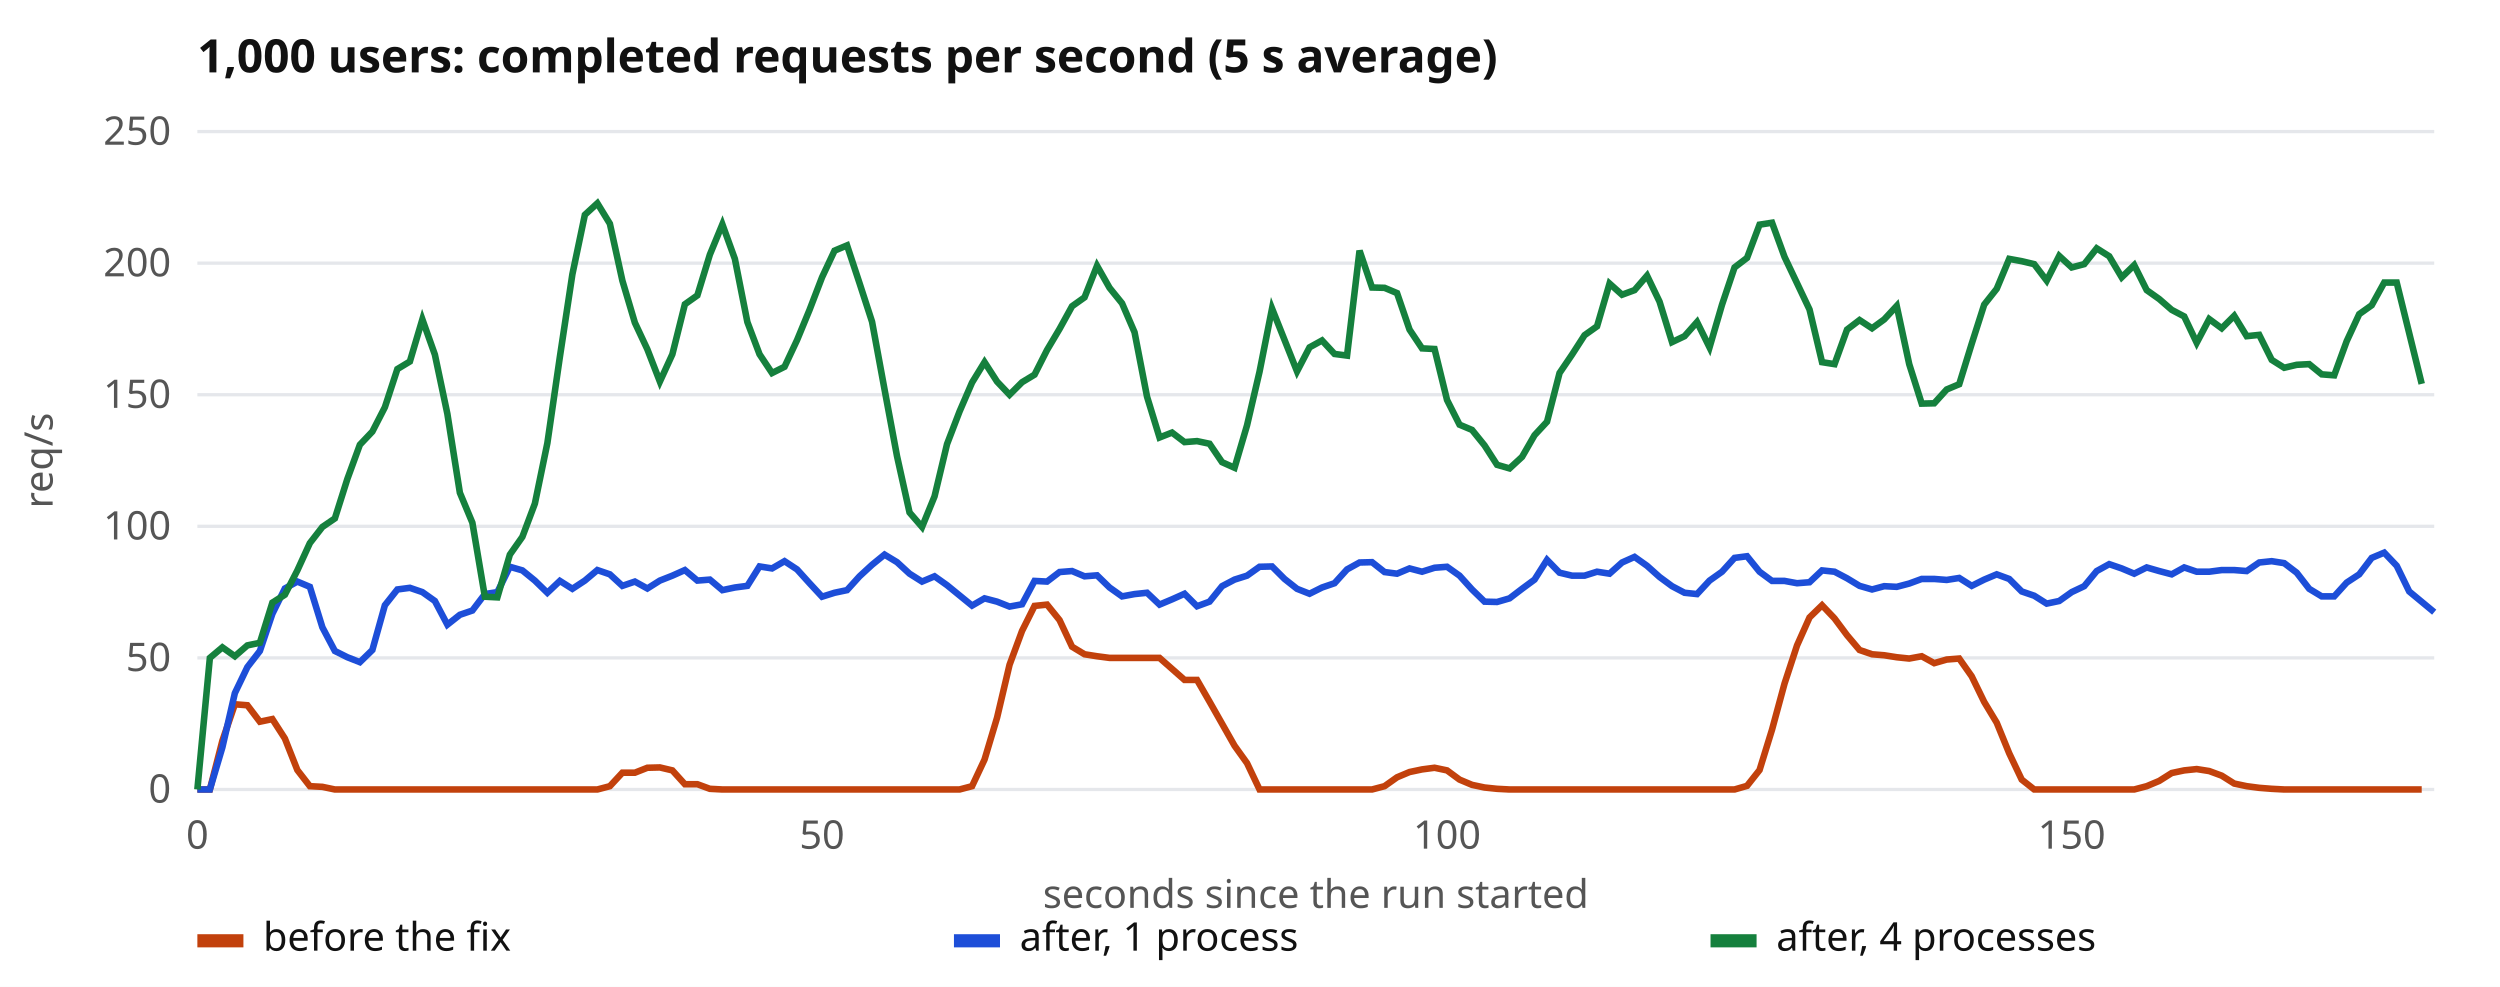
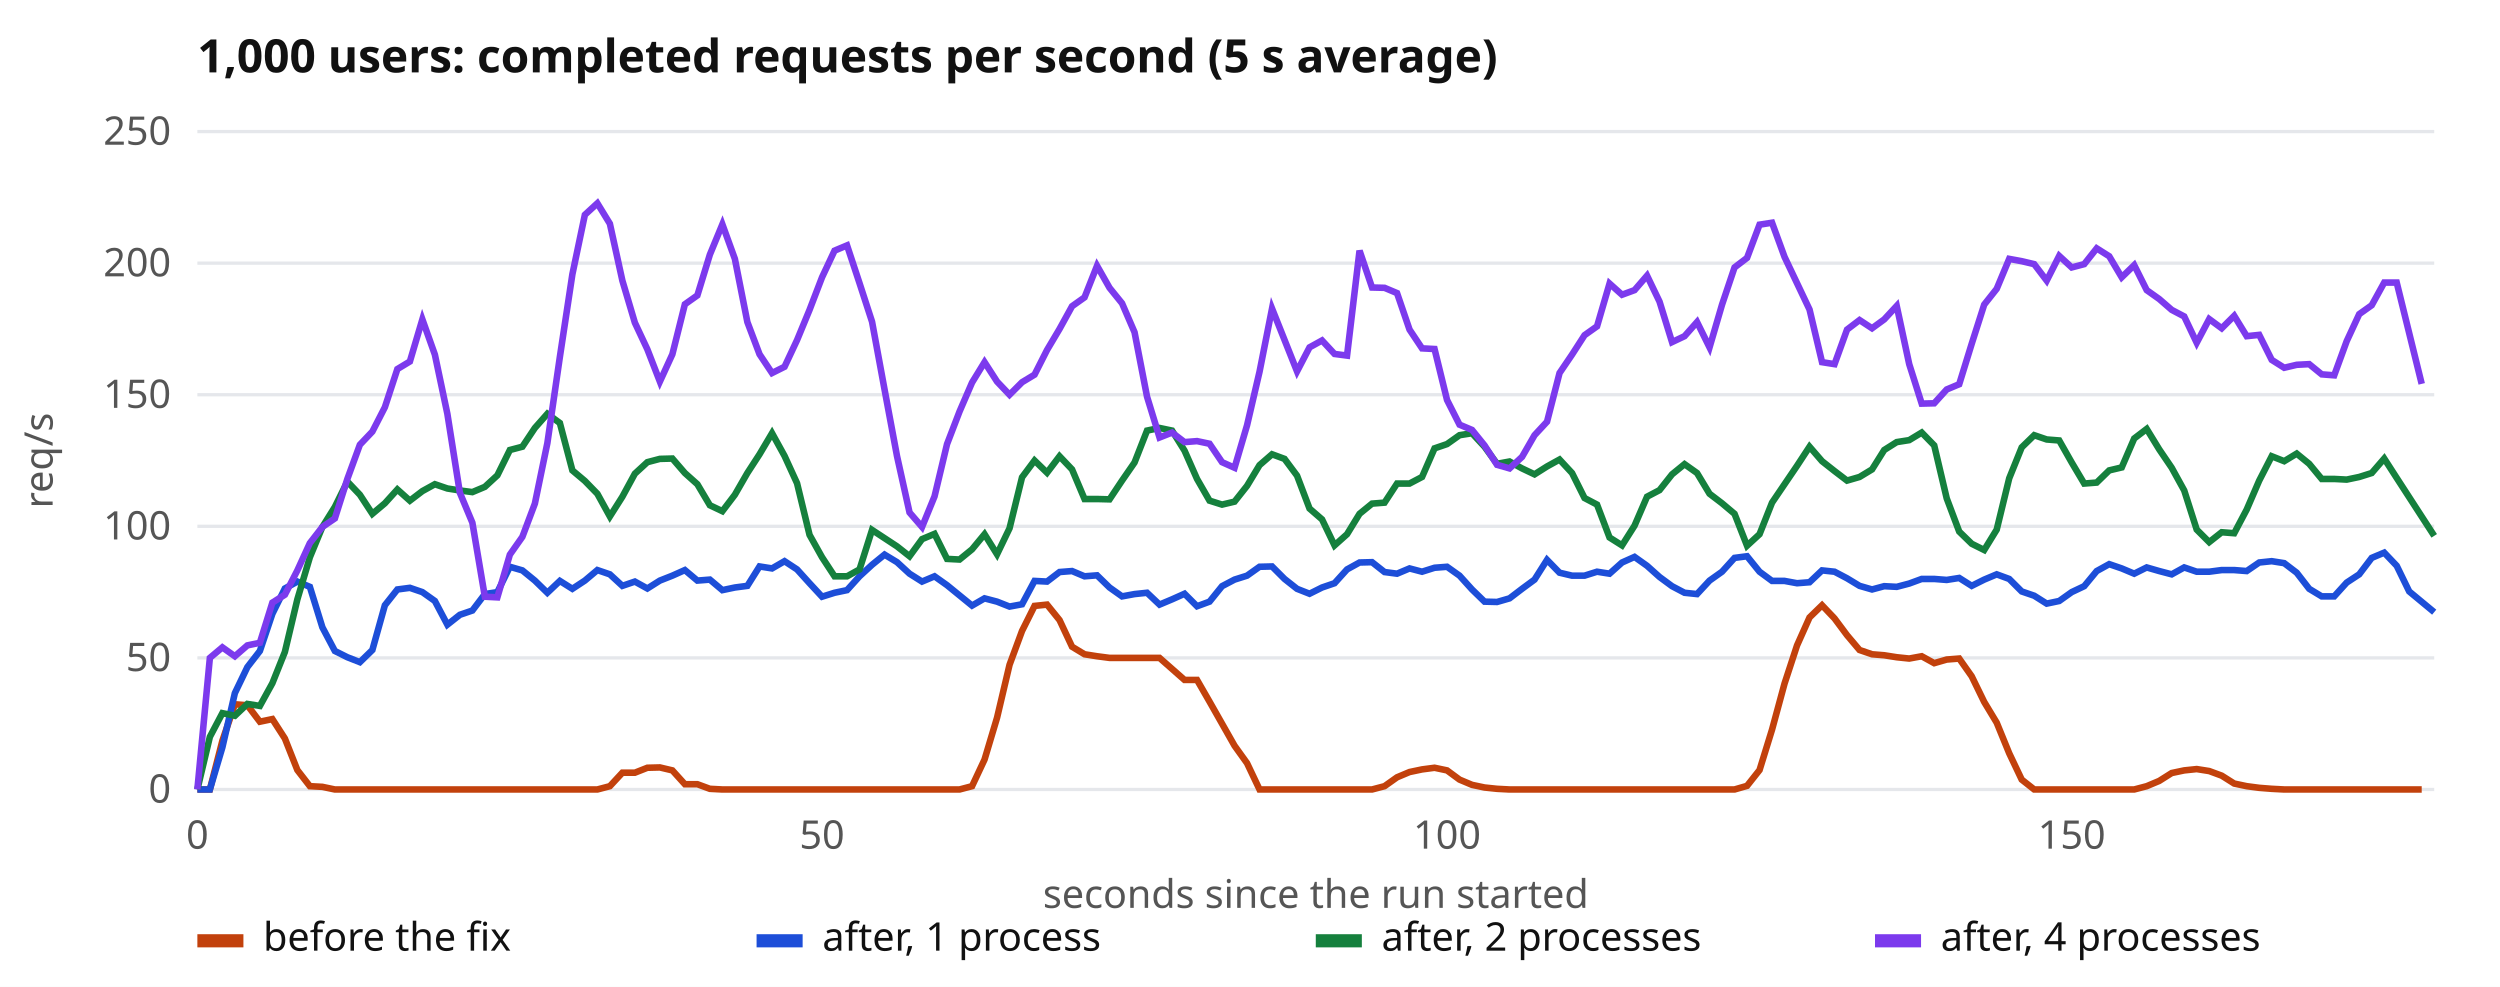
<svg xmlns="http://www.w3.org/2000/svg" viewBox="0 0 760 300" font-family="system-ui, sans-serif" font-size="12">
  <rect width="760" height="300" fill="#ffffff" />
  <text x="60" y="22" font-size="14" font-weight="600" fill="#111">1,000 users: completed requests per second (5 s average)</text>
  <line x1="60" x2="740" y1="240.0" y2="240.0" stroke="#e5e7eb" />
  <text x="52" y="244.0" text-anchor="end" fill="#555">0</text>
  <line x1="60" x2="740" y1="200.0" y2="200.0" stroke="#e5e7eb" />
  <text x="52" y="204.0" text-anchor="end" fill="#555">50</text>
  <line x1="60" x2="740" y1="160.0" y2="160.0" stroke="#e5e7eb" />
  <text x="52" y="164.0" text-anchor="end" fill="#555">100</text>
  <line x1="60" x2="740" y1="120.0" y2="120.0" stroke="#e5e7eb" />
  <text x="52" y="124.0" text-anchor="end" fill="#555">150</text>
  <line x1="60" x2="740" y1="80.0" y2="80.0" stroke="#e5e7eb" />
  <text x="52" y="84.0" text-anchor="end" fill="#555">200</text>
  <line x1="60" x2="740" y1="40.0" y2="40.0" stroke="#e5e7eb" />
  <text x="52" y="44.0" text-anchor="end" fill="#555">250</text>
  <text x="60.0" y="258" text-anchor="middle" fill="#555">0</text>
  <text x="249.9" y="258" text-anchor="middle" fill="#555">50</text>
  <text x="439.9" y="258" text-anchor="middle" fill="#555">100</text>
  <text x="629.8" y="258" text-anchor="middle" fill="#555">150</text>
  <text x="400.0" y="276" text-anchor="middle" fill="#555">seconds since the run started</text>
  <text transform="translate(16 140.0) rotate(-90)" text-anchor="middle" fill="#555">req/s</text>
  <polyline points="60.0,240.0 63.8,240.0 67.6,225.2 71.4,214.1 75.2,214.4 79.0,219.4 82.8,218.6 86.6,224.5 90.4,234.1 94.2,239.0 98.0,239.2 101.8,240.0 105.6,240.0 109.4,240.0 113.2,240.0 117.0,240.0 120.8,240.0 124.6,240.0 128.4,240.0 132.2,240.0 136.0,240.0 139.8,240.0 143.6,240.0 147.4,240.0 151.2,240.0 155.0,240.0 158.8,240.0 162.6,240.0 166.4,240.0 170.2,240.0 174.0,240.0 177.8,240.0 181.6,240.0 185.4,239.0 189.2,234.9 193.0,234.9 196.8,233.4 200.6,233.3 204.4,234.2 208.2,238.4 212.0,238.4 215.8,239.8 219.6,240.0 223.4,240.0 227.2,240.0 230.9,240.0 234.7,240.0 238.5,240.0 242.3,240.0 246.1,240.0 249.9,240.0 253.7,240.0 257.5,240.0 261.3,240.0 265.1,240.0 268.9,240.0 272.7,240.0 276.5,240.0 280.3,240.0 284.1,240.0 287.9,240.0 291.7,240.0 295.5,239.0 299.3,230.9 303.1,218.2 306.9,202.1 310.7,191.8 314.5,184.2 318.3,183.8 322.1,188.5 325.9,196.6 329.7,198.9 333.5,199.5 337.3,200.0 341.1,200.0 344.9,200.0 348.7,200.0 352.5,200.0 360.1,206.7 363.9,206.7 367.7,213.3 371.5,220.0 375.3,226.7 379.1,232.0 382.9,240.0 386.7,240.0 390.5,240.0 394.3,240.0 398.1,240.0 401.9,240.0 405.7,240.0 409.5,240.0 413.3,240.0 417.1,240.0 420.9,239.0 424.7,236.3 428.5,234.7 432.3,233.9 436.1,233.4 439.9,234.2 443.7,237.0 447.5,238.6 451.3,239.4 455.1,239.8 458.9,240.0 462.7,240.0 466.5,240.0 470.3,240.0 474.1,240.0 477.9,240.0 481.7,240.0 485.5,240.0 489.3,240.0 493.1,240.0 496.9,240.0 500.7,240.0 504.5,240.0 508.3,240.0 512.1,240.0 515.9,240.0 519.7,240.0 523.5,240.0 527.3,240.0 531.1,238.9 534.9,234.1 538.7,221.8 542.5,207.8 546.3,196.2 550.1,187.7 553.9,184.0 557.7,188.0 561.5,193.1 565.3,197.6 569.1,198.9 572.8,199.2 576.6,199.8 580.4,200.2 584.2,199.5 588.0,201.6 591.8,200.5 595.6,200.2 599.4,205.6 603.2,213.4 607.0,219.7 610.8,229.0 614.6,237.0 618.4,240.0 622.2,240.0 626.0,240.0 629.8,240.0 633.6,240.0 637.4,240.0 641.2,240.0 645.0,240.0 648.8,240.0 652.6,239.0 656.4,237.4 660.2,235.0 664.0,234.2 667.8,233.8 671.6,234.4 675.4,235.8 679.2,238.2 683.0,239.0 686.8,239.5 690.6,239.8 694.4,240.0 702.0,240.0 705.8,240.0 709.6,240.0 713.4,240.0 717.2,240.0 721.0,240.0 724.8,240.0 728.6,240.0 732.4,240.0 736.2,240.0" fill="none" stroke="#c2410c" stroke-width="2" />
  <rect x="60" y="284" width="14" height="4" fill="#c2410c" />
  <text x="80" y="289" fill="#111">before the fix</text>
  <polyline points="60.0,240.0 63.8,240.0 67.6,227.2 71.4,210.7 75.2,202.8 79.0,197.9 82.8,186.6 86.6,178.9 90.4,176.8 94.2,178.4 98.0,190.7 101.8,197.9 105.6,199.8 109.4,201.3 113.2,197.6 117.0,184.0 120.8,179.2 124.6,178.7 128.4,180.0 132.2,182.7 136.0,189.9 139.8,186.9 143.6,185.6 147.4,180.6 151.2,180.0 155.0,172.3 158.8,173.4 162.6,176.5 166.4,180.2 170.2,176.6 174.0,179.0 177.8,176.5 181.6,173.3 185.4,174.6 189.2,178.1 193.0,176.8 196.8,178.9 200.6,176.5 204.4,175.0 208.2,173.3 212.0,176.5 215.8,176.2 219.6,179.4 223.4,178.6 227.2,178.1 230.9,172.2 234.7,172.8 238.5,170.6 242.3,173.1 246.1,177.3 249.9,181.4 253.7,180.2 257.5,179.4 261.3,175.2 265.1,171.7 268.9,168.6 272.7,170.9 276.5,174.4 280.3,176.8 284.1,175.2 287.9,177.9 295.5,184.1 299.3,181.9 303.1,182.9 306.9,184.4 310.7,183.7 314.5,176.6 318.3,176.8 322.1,173.9 325.9,173.6 329.7,175.2 333.5,174.9 337.3,178.6 341.1,181.3 344.9,180.6 348.7,180.2 352.5,183.8 356.3,182.2 360.1,180.5 363.9,184.3 367.7,182.9 371.5,178.2 375.3,176.2 379.1,175.0 382.9,172.3 386.7,172.2 390.5,176.0 394.3,179.0 398.1,180.5 401.9,178.6 405.7,177.3 409.5,173.1 413.3,171.0 417.1,170.9 420.9,173.9 424.7,174.4 428.5,172.8 432.3,173.8 436.1,172.6 439.9,172.3 443.7,175.0 447.5,179.2 451.3,182.9 455.1,183.0 458.9,181.9 462.7,179.0 466.5,176.2 470.3,170.2 474.1,174.1 477.9,175.0 481.7,175.0 485.5,173.8 489.3,174.4 493.1,171.0 496.9,169.3 500.7,172.0 504.5,175.4 508.3,178.2 512.1,180.2 515.9,180.6 519.7,176.5 523.5,173.8 527.3,169.6 531.1,169.1 534.9,173.8 538.7,176.6 542.5,176.6 546.3,177.3 550.1,177.0 553.9,173.4 557.7,173.8 561.5,175.8 565.3,178.1 569.1,179.2 572.8,178.2 576.6,178.4 580.4,177.4 584.2,176.0 588.0,176.0 591.8,176.3 595.6,175.7 599.4,178.1 603.2,176.2 607.0,174.6 610.8,176.0 614.6,179.8 618.4,181.1 622.2,183.5 626.0,182.7 629.8,180.0 633.6,178.2 637.4,173.6 641.2,171.5 645.0,172.8 648.8,174.4 652.6,172.5 656.4,173.6 660.2,174.6 664.0,172.5 667.8,173.8 671.6,173.8 675.4,173.3 679.2,173.3 683.0,173.6 686.8,171.0 690.6,170.6 694.4,171.2 698.2,174.1 702.0,179.0 705.8,181.3 709.6,181.3 713.4,177.1 717.2,174.6 721.0,169.6 724.8,168.0 728.6,172.0 732.4,179.8 740.0,186.1" fill="none" stroke="#1d4ed8" stroke-width="2" />
-   <rect x="290" y="284" width="14" height="4" fill="#1d4ed8" />
-   <text x="310" y="289" fill="#111">after, 1 process</text>
-   <polyline points="60.0,240.0 63.8,200.0 67.6,196.8 71.4,199.5 75.2,196.2 79.0,195.4 82.8,183.2 86.6,180.8 90.4,173.4 94.2,165.1 98.0,160.2 101.8,157.6 105.6,145.6 109.4,135.2 113.2,131.2 117.0,123.8 120.8,112.2 124.6,109.9 128.4,97.1 132.2,107.8 136.0,125.8 139.8,149.8 143.6,158.9 147.4,181.4 151.2,181.6 155.0,168.6 158.8,163.2 162.6,153.1 166.4,134.7 170.2,108.5 174.0,83.4 177.8,65.3 181.6,61.8 185.4,68.0 189.2,85.3 193.0,98.1 196.8,106.2 200.6,116.0 204.4,107.7 208.2,92.5 212.0,89.8 215.8,77.4 219.6,68.2 223.4,78.7 227.2,97.9 230.9,107.7 234.7,113.4 238.5,111.5 242.3,103.4 246.1,94.2 249.9,84.3 253.7,76.2 257.5,74.6 261.3,86.1 265.1,97.8 268.9,118.4 272.7,138.7 276.5,155.8 280.3,160.2 284.1,150.9 287.9,135.0 291.7,125.1 295.5,116.3 299.3,110.1 303.1,116.0 306.9,120.0 310.7,116.2 314.5,113.9 318.3,106.4 322.1,100.0 325.9,93.1 329.7,90.4 333.5,80.8 337.3,87.5 341.1,92.2 344.9,101.0 348.7,120.6 352.5,133.0 356.3,131.5 360.1,134.4 363.9,134.1 367.7,134.9 371.5,140.5 375.3,142.2 379.1,129.3 382.9,113.0 386.7,93.8 394.3,112.9 398.1,105.6 401.9,103.5 405.7,107.6 409.5,108.1 413.3,76.2 417.1,87.4 420.9,87.5 424.7,89.1 428.5,100.2 432.3,105.9 436.1,106.1 439.9,121.6 443.7,129.1 447.5,130.7 451.3,135.4 455.1,141.3 458.9,142.4 462.7,138.9 466.5,132.3 470.3,128.2 474.1,113.4 477.9,107.8 481.7,101.9 485.5,99.2 489.3,86.2 493.1,89.6 496.9,88.2 500.7,83.8 504.5,91.7 508.3,104.0 512.1,102.2 515.9,97.9 519.7,105.6 523.5,92.6 527.3,81.3 531.1,78.4 534.9,68.3 538.7,67.7 542.5,78.1 546.3,86.1 550.1,94.1 553.9,110.1 557.7,110.7 561.5,100.2 565.3,97.3 569.1,99.8 572.8,97.1 576.6,93.0 580.4,110.7 584.2,122.7 588.0,122.6 591.8,118.4 595.6,116.8 599.4,104.5 603.2,92.6 607.0,87.8 610.8,78.7 614.6,79.4 618.4,80.3 622.2,85.3 626.0,77.8 629.8,81.3 633.6,80.3 637.4,75.5 641.2,77.9 645.0,84.3 648.8,80.6 652.6,88.2 656.4,90.9 660.2,94.2 664.0,96.2 667.8,104.2 671.6,97.0 675.4,99.8 679.2,96.0 683.0,102.2 686.8,101.8 690.6,109.4 694.4,111.8 698.2,110.9 702.0,110.7 705.8,113.8 709.6,114.1 713.4,103.7 717.2,95.5 721.0,92.8 724.8,85.9 728.6,85.9 736.2,116.7" fill="none" stroke="#15803d" stroke-width="2" />
-   <rect x="520" y="284" width="14" height="4" fill="#15803d" />
-   <text x="540" y="289" fill="#111">after, 4 processes</text>
+   <rect x="230" y="284" width="14" height="4" fill="#1d4ed8" />
+   <text x="250" y="289" fill="#111">after, 1 process</text>
+   <polyline points="60.0,240.0 63.8,224.0 67.6,216.8 71.4,217.6 75.2,214.0 79.0,214.6 82.8,207.7 86.6,198.2 90.4,182.2 94.2,169.4 98.0,160.2 101.8,154.1 105.6,146.4 109.4,150.4 113.2,156.2 117.0,153.0 120.8,148.8 124.6,152.2 128.4,149.3 132.2,147.2 136.0,148.5 139.8,149.1 143.6,149.6 147.4,148.0 151.2,144.5 155.0,136.8 158.8,135.8 162.6,130.1 166.4,125.8 170.2,128.6 174.0,143.0 177.8,146.2 181.6,150.1 185.4,157.0 189.2,151.0 193.0,144.0 196.8,140.5 200.6,139.5 204.4,139.4 208.2,143.8 212.0,147.2 215.8,153.6 219.6,155.4 223.4,150.4 227.2,143.8 230.9,138.1 234.7,131.7 238.5,138.6 242.3,146.9 246.1,162.6 249.9,169.4 253.7,175.2 257.5,175.2 261.3,173.1 265.1,161.1 272.7,166.1 276.5,169.1 280.3,163.9 284.1,162.3 287.9,169.9 291.7,170.1 295.5,167.0 299.3,162.4 303.1,168.5 306.9,160.6 310.7,145.1 314.5,140.0 318.3,143.7 322.1,138.7 325.9,142.7 329.7,151.7 333.5,151.7 337.3,151.8 341.1,146.1 344.9,140.6 348.7,130.9 352.5,130.1 356.3,130.9 360.1,137.0 363.9,145.6 367.7,152.2 371.5,153.4 375.3,152.5 379.1,147.7 382.9,141.4 386.7,138.1 390.5,139.5 394.3,144.6 398.1,154.6 401.9,157.9 405.7,165.8 409.5,162.4 413.3,156.2 417.1,153.1 420.9,152.8 424.7,147.0 428.5,147.0 432.3,145.0 436.1,136.3 439.9,135.0 443.7,132.3 447.5,131.7 451.3,135.8 455.1,141.0 458.9,140.3 462.7,142.4 466.5,144.2 470.3,141.8 474.1,139.7 477.9,143.8 481.7,151.4 485.5,153.4 489.3,163.4 493.1,165.8 496.9,159.8 500.7,151.0 504.5,149.0 508.3,144.2 512.1,141.1 515.9,143.8 519.7,150.1 523.5,153.0 527.3,156.2 531.1,165.9 534.9,162.4 538.7,152.8 542.5,147.2 546.3,141.6 550.1,135.8 553.9,140.2 557.7,143.2 561.5,146.1 565.3,145.0 569.1,142.7 572.8,136.8 576.6,134.4 580.4,133.8 584.2,131.5 588.0,135.4 591.8,151.5 595.6,161.6 599.4,165.3 603.2,167.2 607.0,161.0 610.8,145.4 614.6,136.0 618.4,132.3 622.2,133.6 626.0,133.9 629.8,140.6 633.6,147.0 637.4,146.7 641.2,143.0 645.0,142.1 648.8,133.3 652.6,130.4 656.4,136.6 660.2,142.2 664.0,149.1 667.8,161.0 671.6,164.8 675.4,161.8 679.2,162.1 683.0,154.9 686.8,146.1 690.6,138.7 694.4,140.2 698.2,137.9 702.0,141.0 705.8,145.6 709.6,145.6 713.4,145.8 717.2,145.0 721.0,143.8 724.8,139.4 728.6,145.3 740.0,162.9" fill="none" stroke="#15803d" stroke-width="2" />
+   <rect x="400" y="284" width="14" height="4" fill="#15803d" />
+   <text x="420" y="289" fill="#111">after, 2 processes</text>
+   <polyline points="60.0,240.0 63.8,200.0 67.6,196.8 71.4,199.5 75.2,196.2 79.0,195.4 82.8,183.2 86.6,180.8 90.4,173.4 94.2,165.1 98.0,160.2 101.8,157.6 105.6,145.6 109.4,135.2 113.2,131.2 117.0,123.8 120.8,112.2 124.6,109.9 128.4,97.1 132.2,107.8 136.0,125.8 139.8,149.8 143.6,158.9 147.4,181.4 151.2,181.6 155.0,168.6 158.8,163.2 162.6,153.1 166.4,134.7 170.2,108.5 174.0,83.4 177.8,65.3 181.6,61.8 185.4,68.0 189.2,85.3 193.0,98.1 196.8,106.2 200.6,116.0 204.4,107.7 208.2,92.5 212.0,89.8 215.8,77.4 219.6,68.2 223.4,78.7 227.2,97.9 230.9,107.7 234.7,113.4 238.5,111.5 242.3,103.4 246.1,94.2 249.9,84.3 253.7,76.2 257.5,74.6 261.3,86.1 265.1,97.8 268.9,118.4 272.7,138.7 276.5,155.8 280.3,160.2 284.1,150.9 287.9,135.0 291.7,125.1 295.5,116.3 299.3,110.1 303.1,116.0 306.9,120.0 310.7,116.2 314.5,113.9 318.3,106.4 322.1,100.0 325.9,93.1 329.7,90.4 333.5,80.8 337.3,87.5 341.1,92.2 344.9,101.0 348.7,120.6 352.5,133.0 356.3,131.5 360.1,134.4 363.9,134.1 367.7,134.9 371.5,140.5 375.3,142.2 379.1,129.3 382.9,113.0 386.7,93.8 394.3,112.9 398.1,105.6 401.9,103.5 405.7,107.6 409.5,108.1 413.3,76.2 417.1,87.4 420.9,87.5 424.7,89.1 428.5,100.2 432.3,105.9 436.1,106.1 439.9,121.6 443.7,129.1 447.5,130.7 451.3,135.4 455.1,141.3 458.9,142.4 462.7,138.9 466.5,132.3 470.3,128.2 474.1,113.4 477.9,107.8 481.7,101.9 485.5,99.2 489.3,86.2 493.1,89.6 496.9,88.2 500.7,83.8 504.5,91.7 508.3,104.0 512.1,102.2 515.9,97.9 519.7,105.6 523.5,92.6 527.3,81.3 531.1,78.4 534.9,68.3 538.7,67.7 542.5,78.1 546.3,86.1 550.1,94.1 553.9,110.1 557.7,110.7 561.5,100.2 565.3,97.3 569.1,99.8 572.8,97.1 576.6,93.0 580.4,110.7 584.2,122.7 588.0,122.6 591.8,118.4 595.6,116.8 599.4,104.5 603.2,92.6 607.0,87.8 610.8,78.7 614.6,79.4 618.4,80.3 622.2,85.3 626.0,77.8 629.8,81.3 633.6,80.3 637.4,75.5 641.2,77.9 645.0,84.3 648.8,80.6 652.6,88.2 656.4,90.9 660.2,94.2 664.0,96.2 667.8,104.2 671.6,97.0 675.4,99.8 679.2,96.0 683.0,102.2 686.8,101.8 690.6,109.4 694.4,111.8 698.2,110.9 702.0,110.7 705.8,113.8 709.6,114.1 713.4,103.7 717.2,95.5 721.0,92.8 724.8,85.9 728.6,85.9 736.2,116.7" fill="none" stroke="#7c3aed" stroke-width="2" />
+   <rect x="570" y="284" width="14" height="4" fill="#7c3aed" />
+   <text x="590" y="289" fill="#111">after, 4 processes</text>
</svg>
